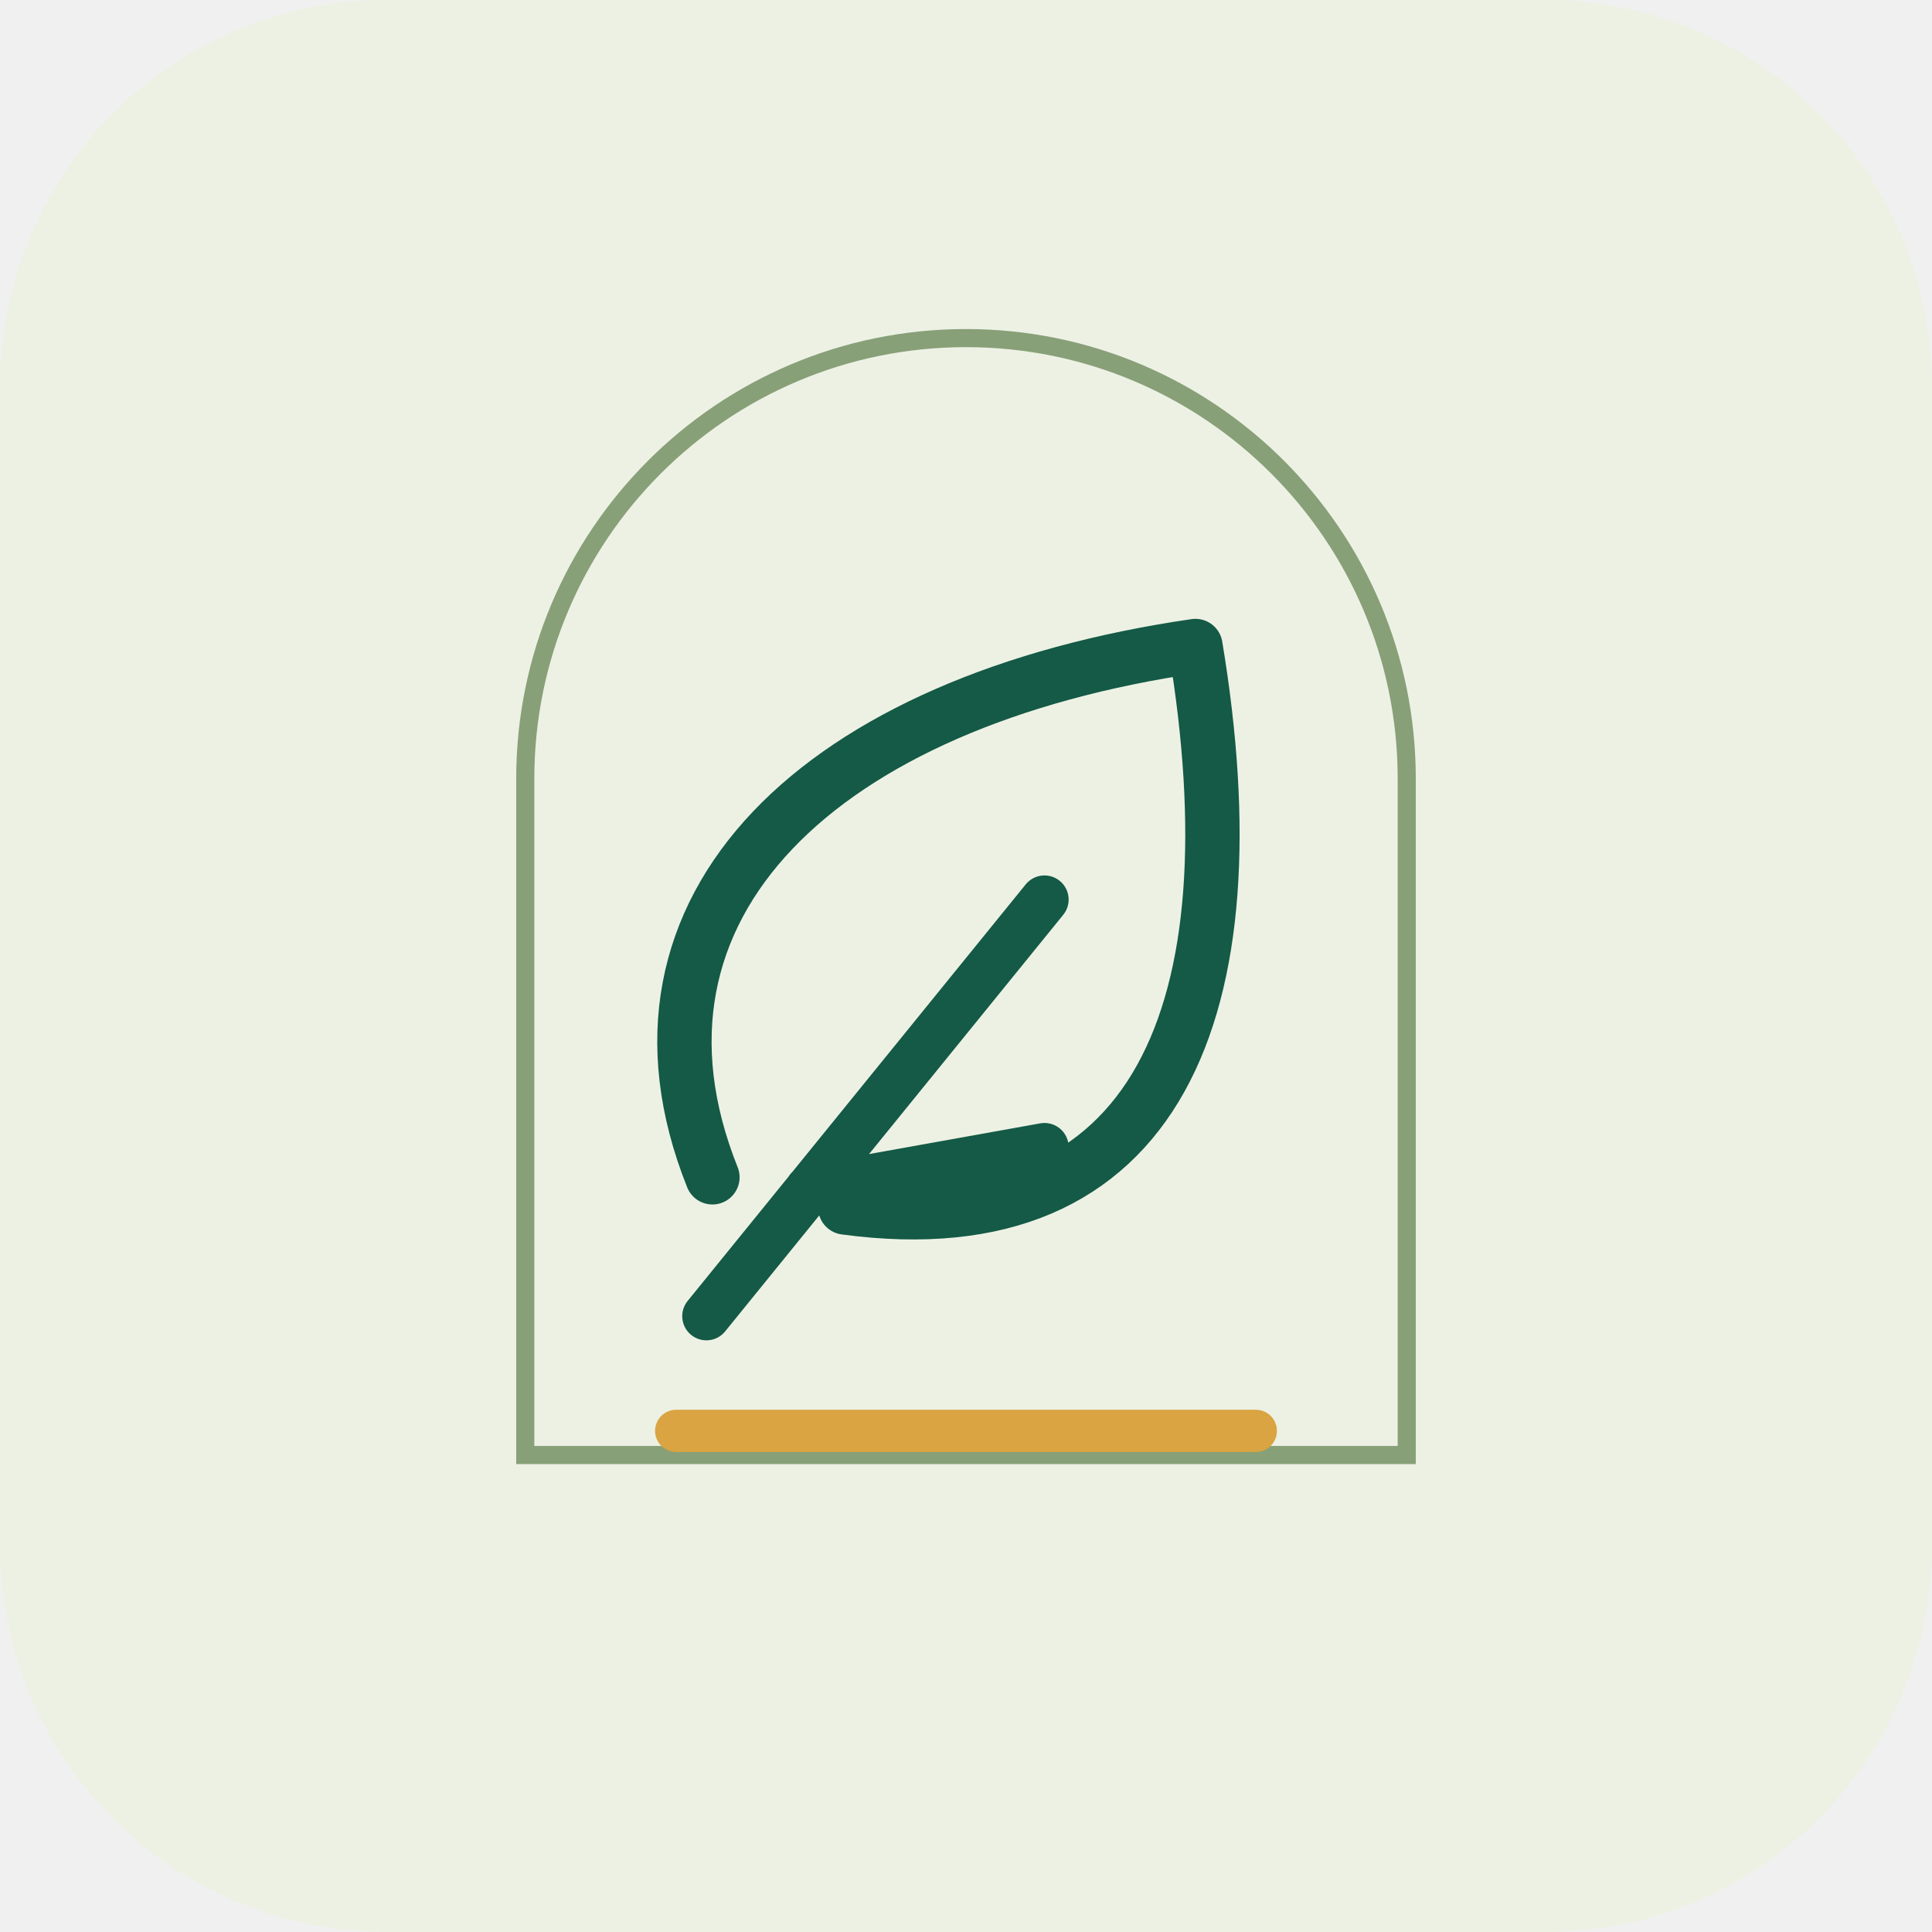
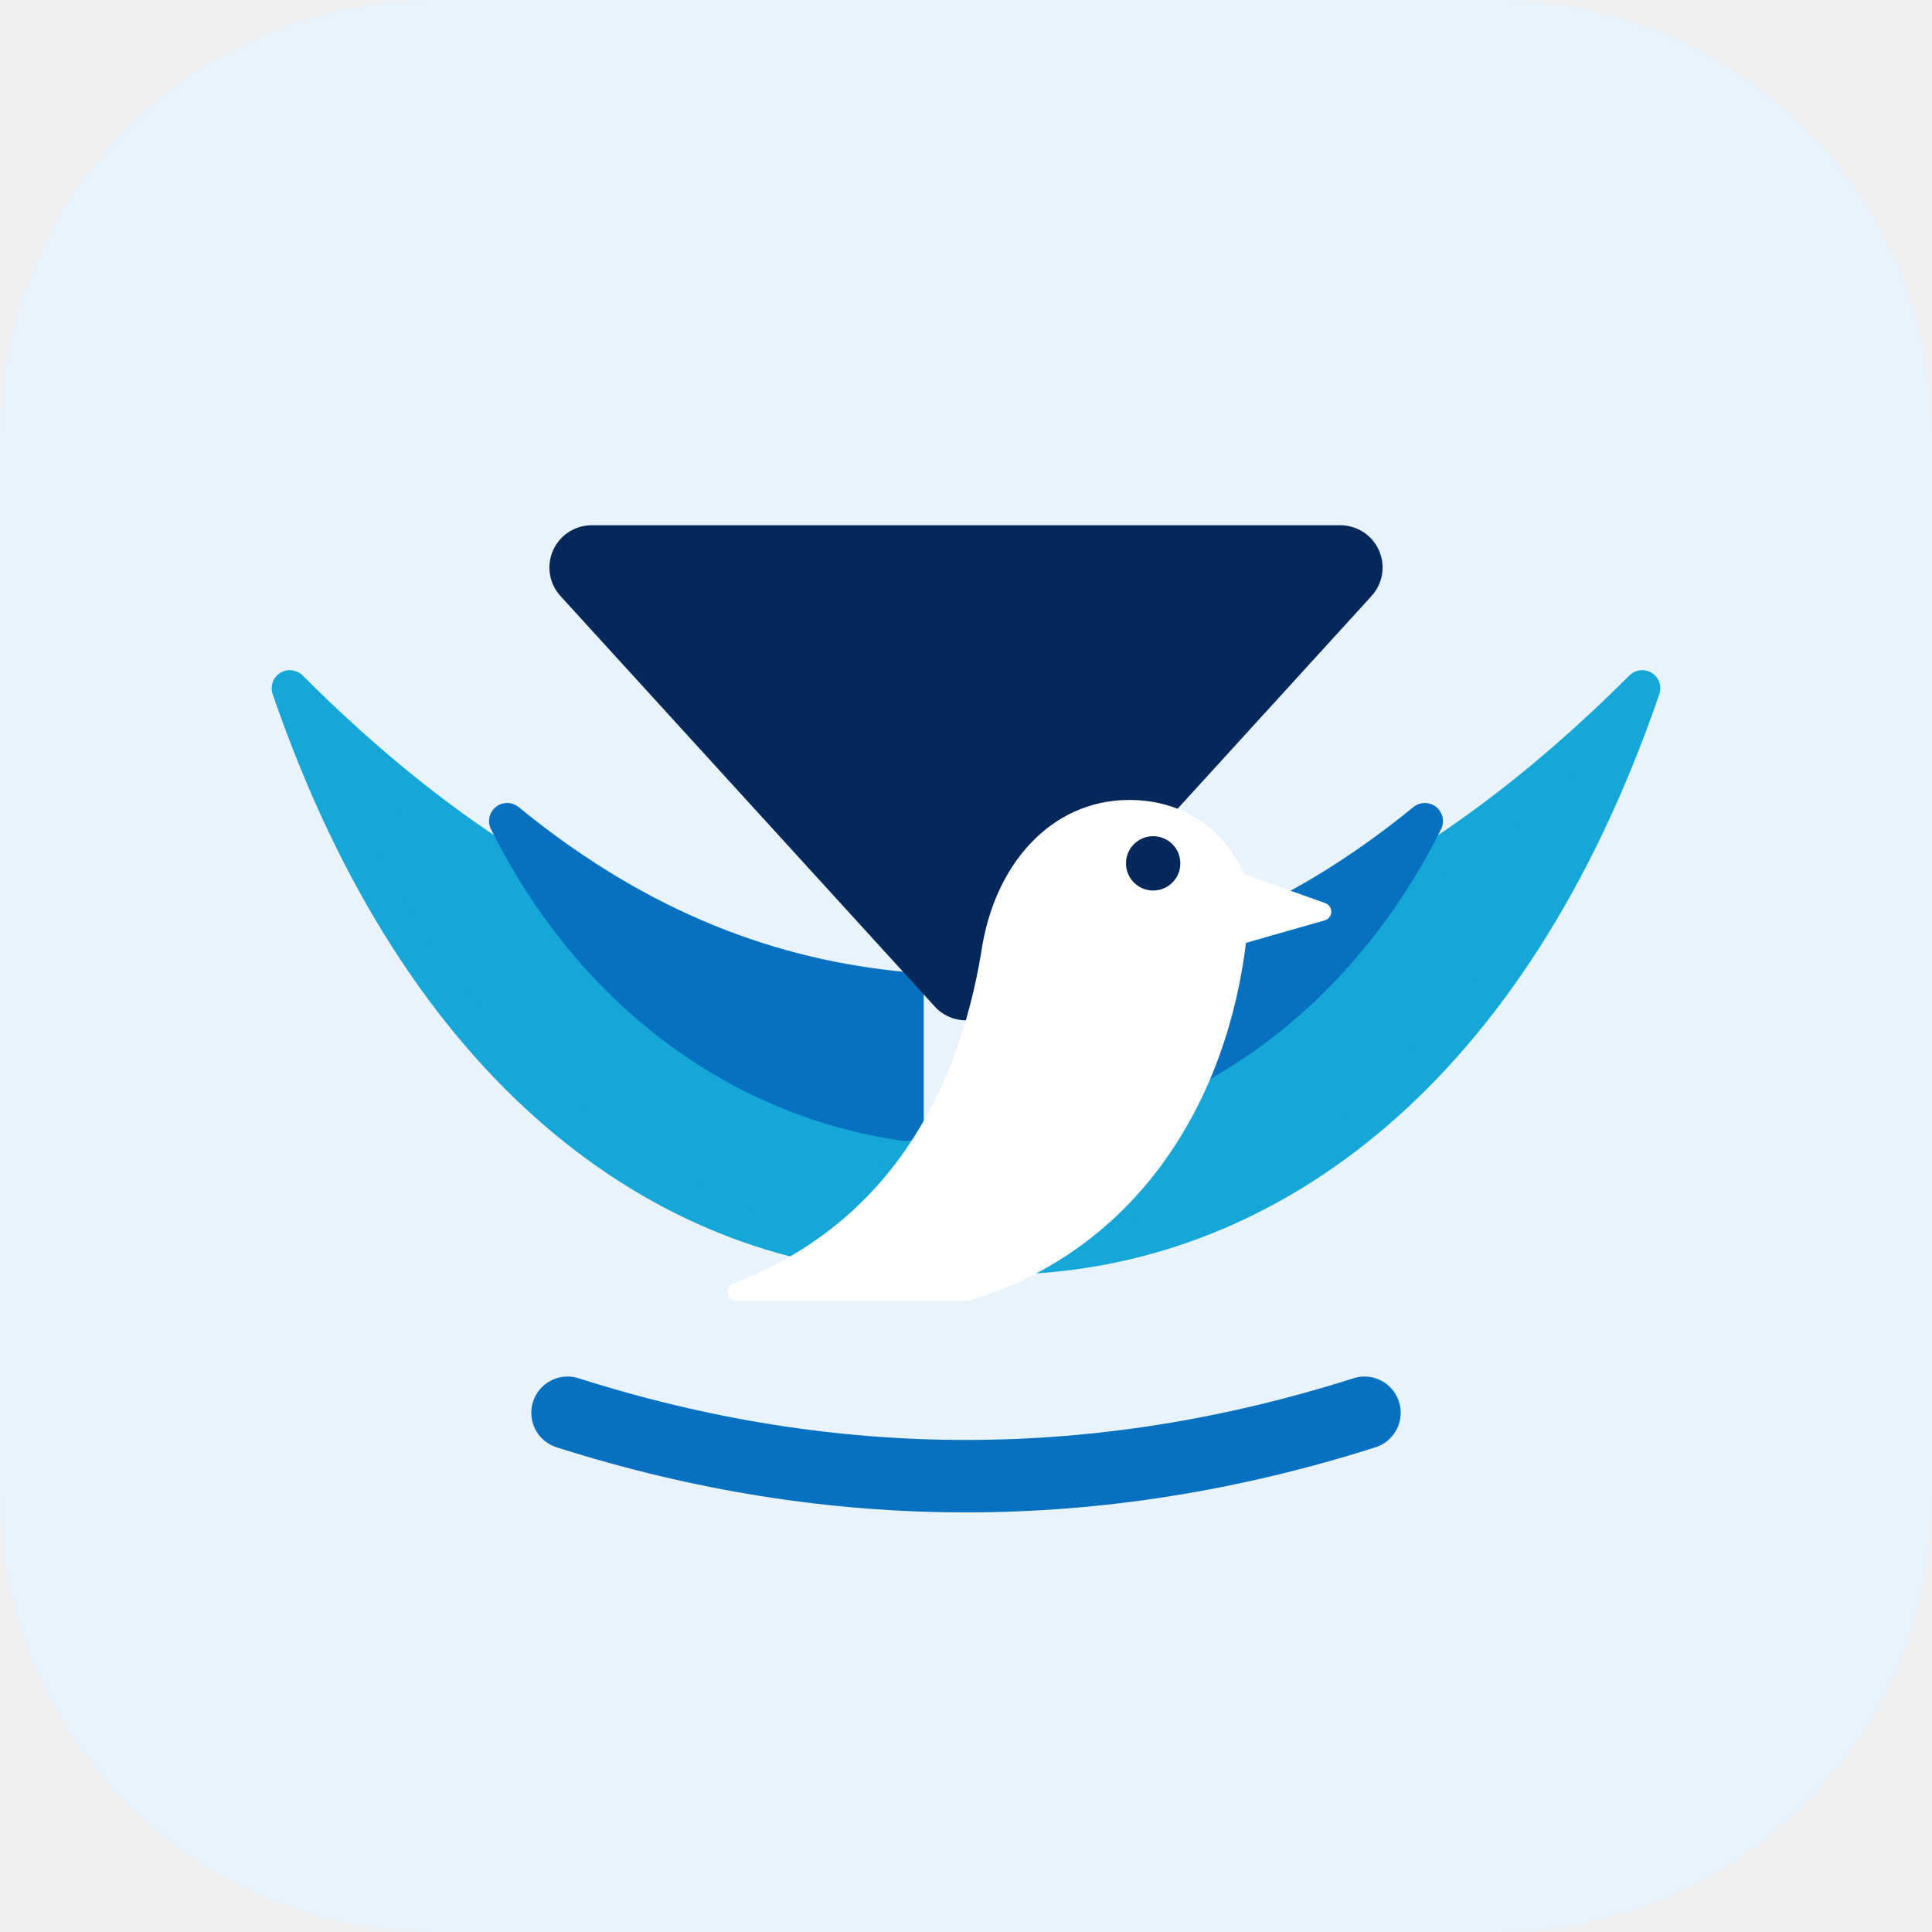
<svg xmlns="http://www.w3.org/2000/svg" width="320" height="320" viewBox="0 0 320 320">
-   <rect width="320" height="320" rx="64" fill="#edf1e4" />
-   <path d="M87 241V129a73 73 0 0 1 146 0v112Z" fill="none" stroke="#88a078" stroke-width="3" />
-   <path d="M118 195c-18-45 18-79 80-88 10 60-6 100-58 93" fill="none" stroke="#145a46" stroke-width="9" stroke-linecap="round" stroke-linejoin="round" />
-   <path d="m117 218 56-69m-39 48 39-7" fill="none" stroke="#145a46" stroke-width="8" stroke-linecap="round" />
-   <path d="M112 237h96" stroke="#d9a441" stroke-width="7" stroke-linecap="round" />
+   <rect width="320" height="320" rx="72" fill="#e8f3fc" />
+   <g stroke-linejoin="round">
+     <path d="M150 208C110 206 70 178 48 114c34 34 66 48 100 52Z" fill="#15a7d7" stroke="#15a7d7" stroke-width="6" />
+     <path d="M170 208c40-2 80-30 102-94-34 34-66 48-100 52Z" fill="#15a7d7" stroke="#15a7d7" stroke-width="6" />
+     <path d="M150 186c-28-4-52-22-66-50 22 18 44 26 66 28Z" fill="#0771c1" stroke="#0771c1" stroke-width="6" />
+     <path d="M170 186c28-4 52-22 66-50-22 18-44 26-66 28Z" fill="#0771c1" stroke="#0771c1" stroke-width="6" />
+     <path d="M98 94h124l-62 68Z" fill="#05285b" stroke="#05285b" stroke-width="14" />
+     <path d="M122 214c26-10 38-32 42-56 2-14 11-24 23-24 9 0 15 5 18 12l14 5-14 4c-3 27-18 51-45 59Z" fill="#fff" stroke="#fff" stroke-width="3" />
+     <circle cx="191" cy="143" r="4.5" fill="#05285b" />
+   </g>
+   <path d="M94 234c44 14 88 14 132 0" fill="none" stroke="#0771c1" stroke-width="12" stroke-linecap="round" />
</svg>
